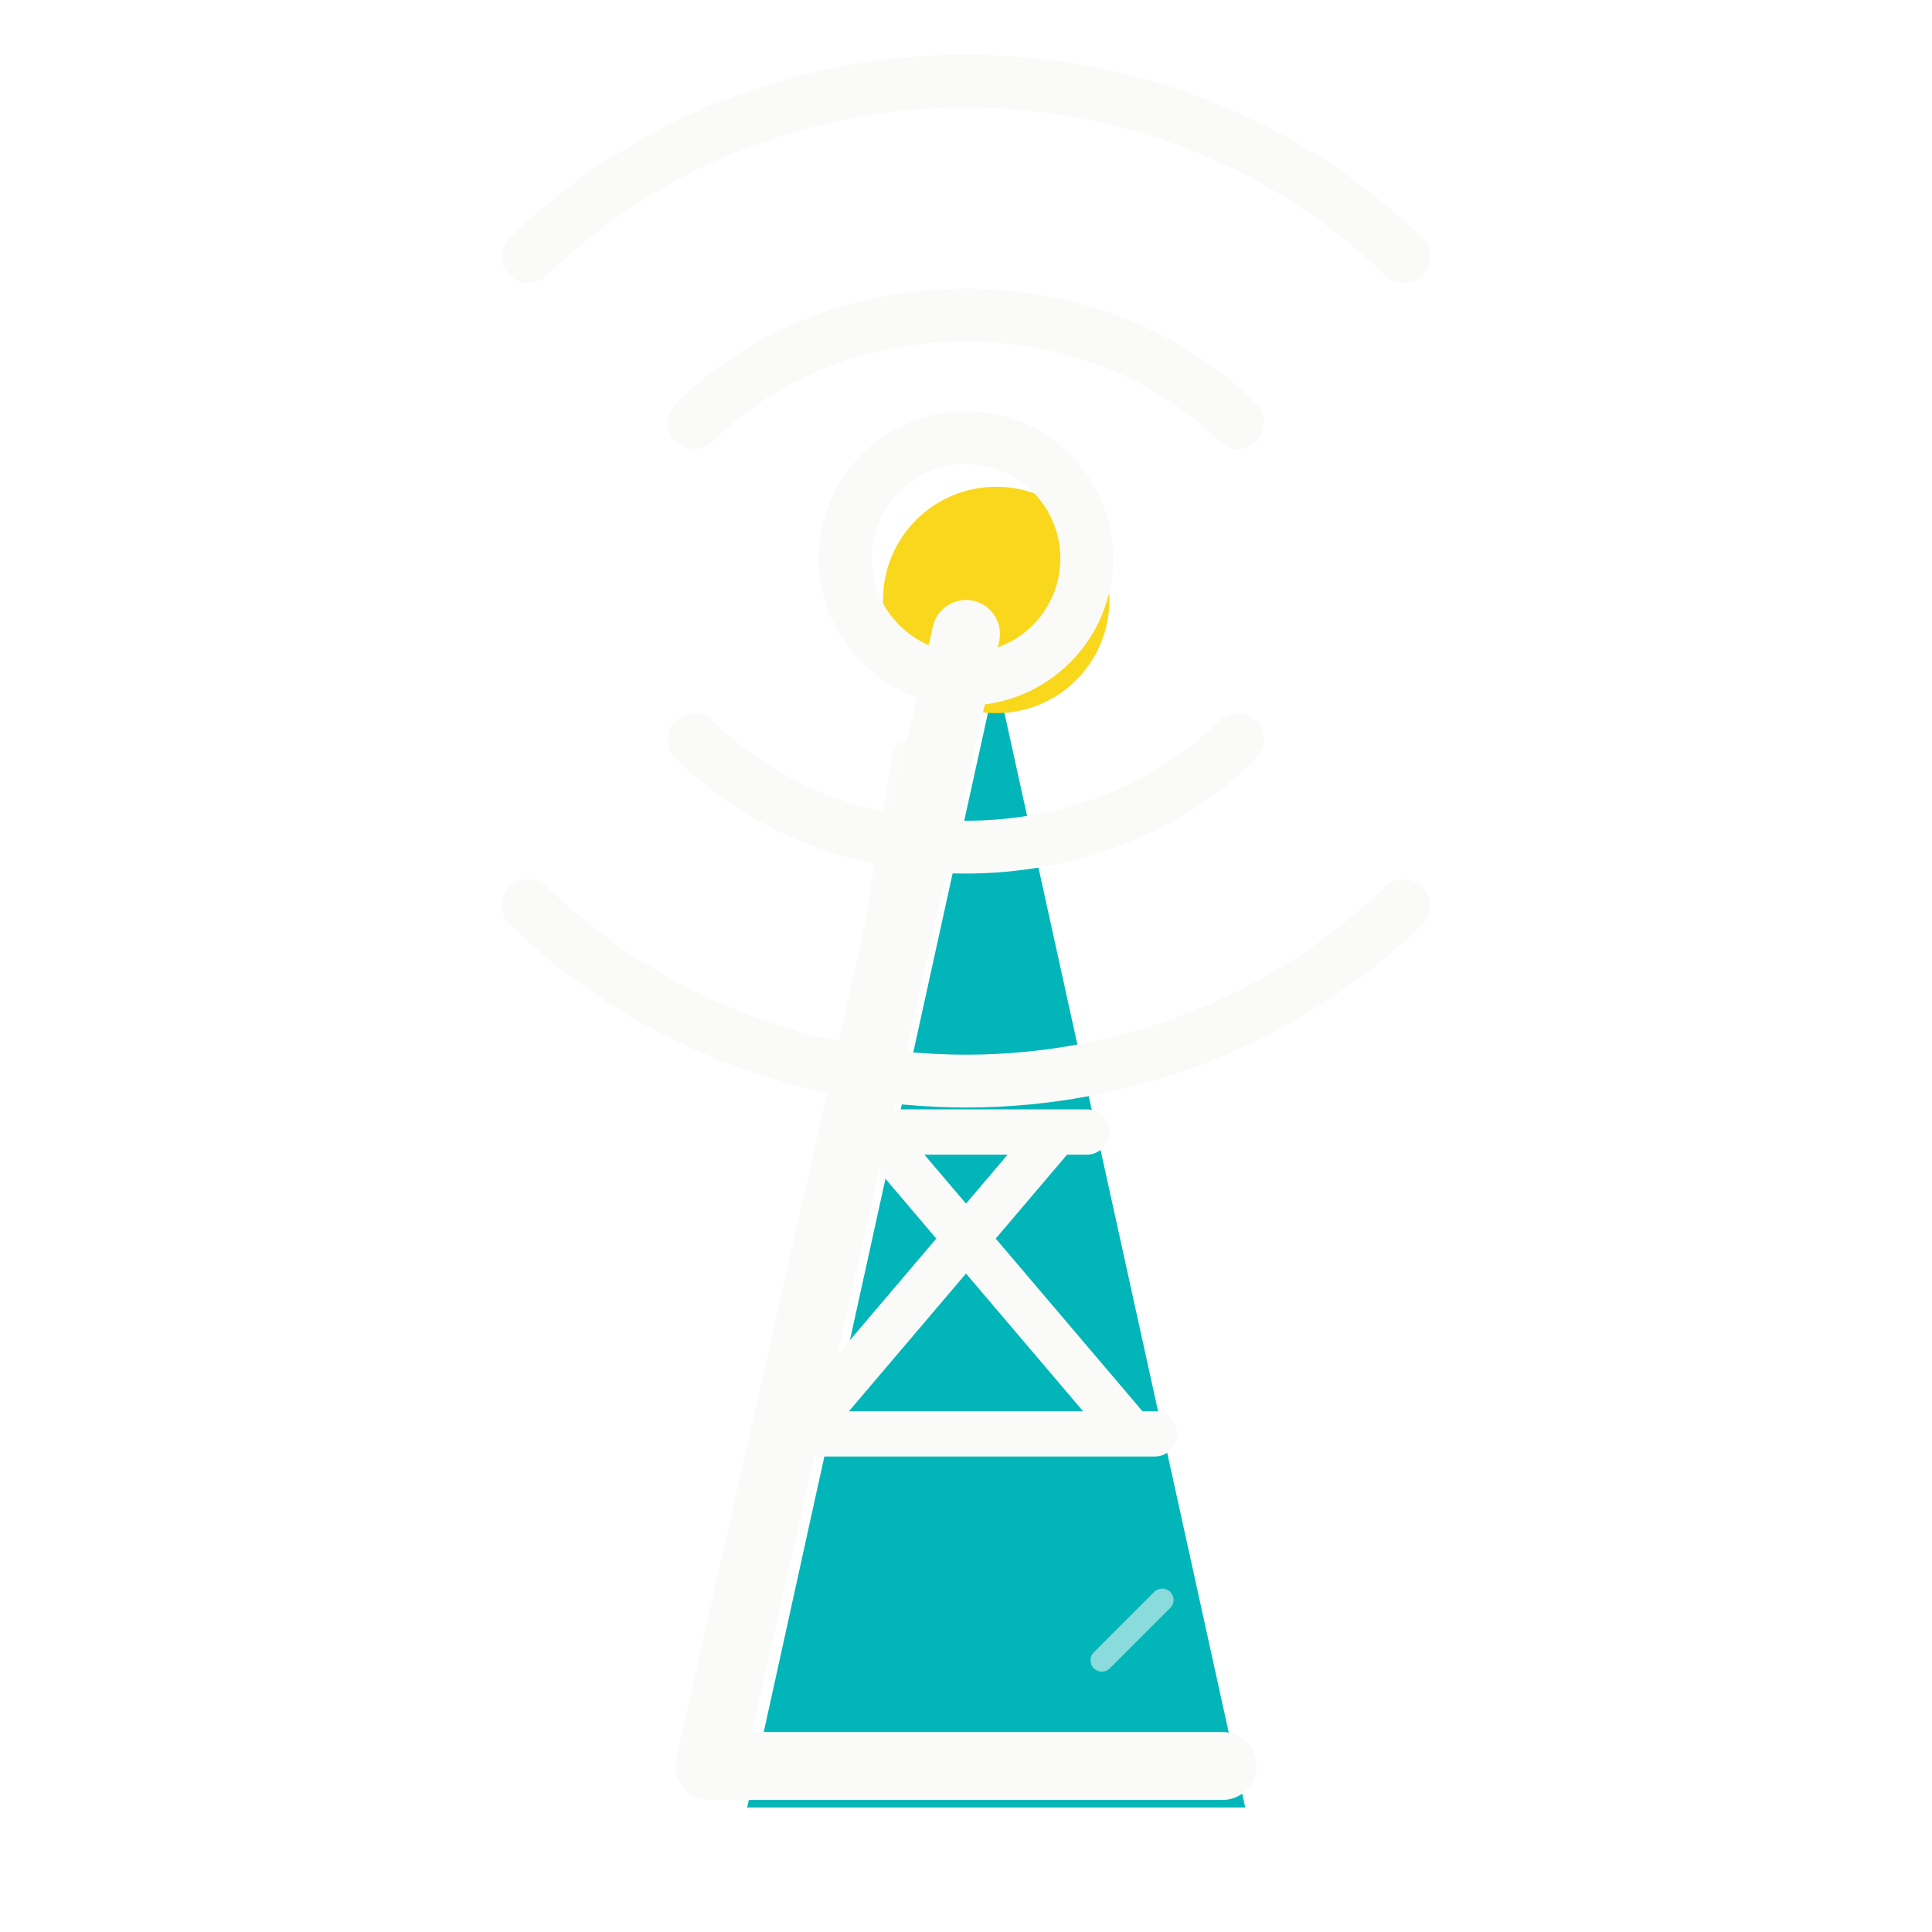
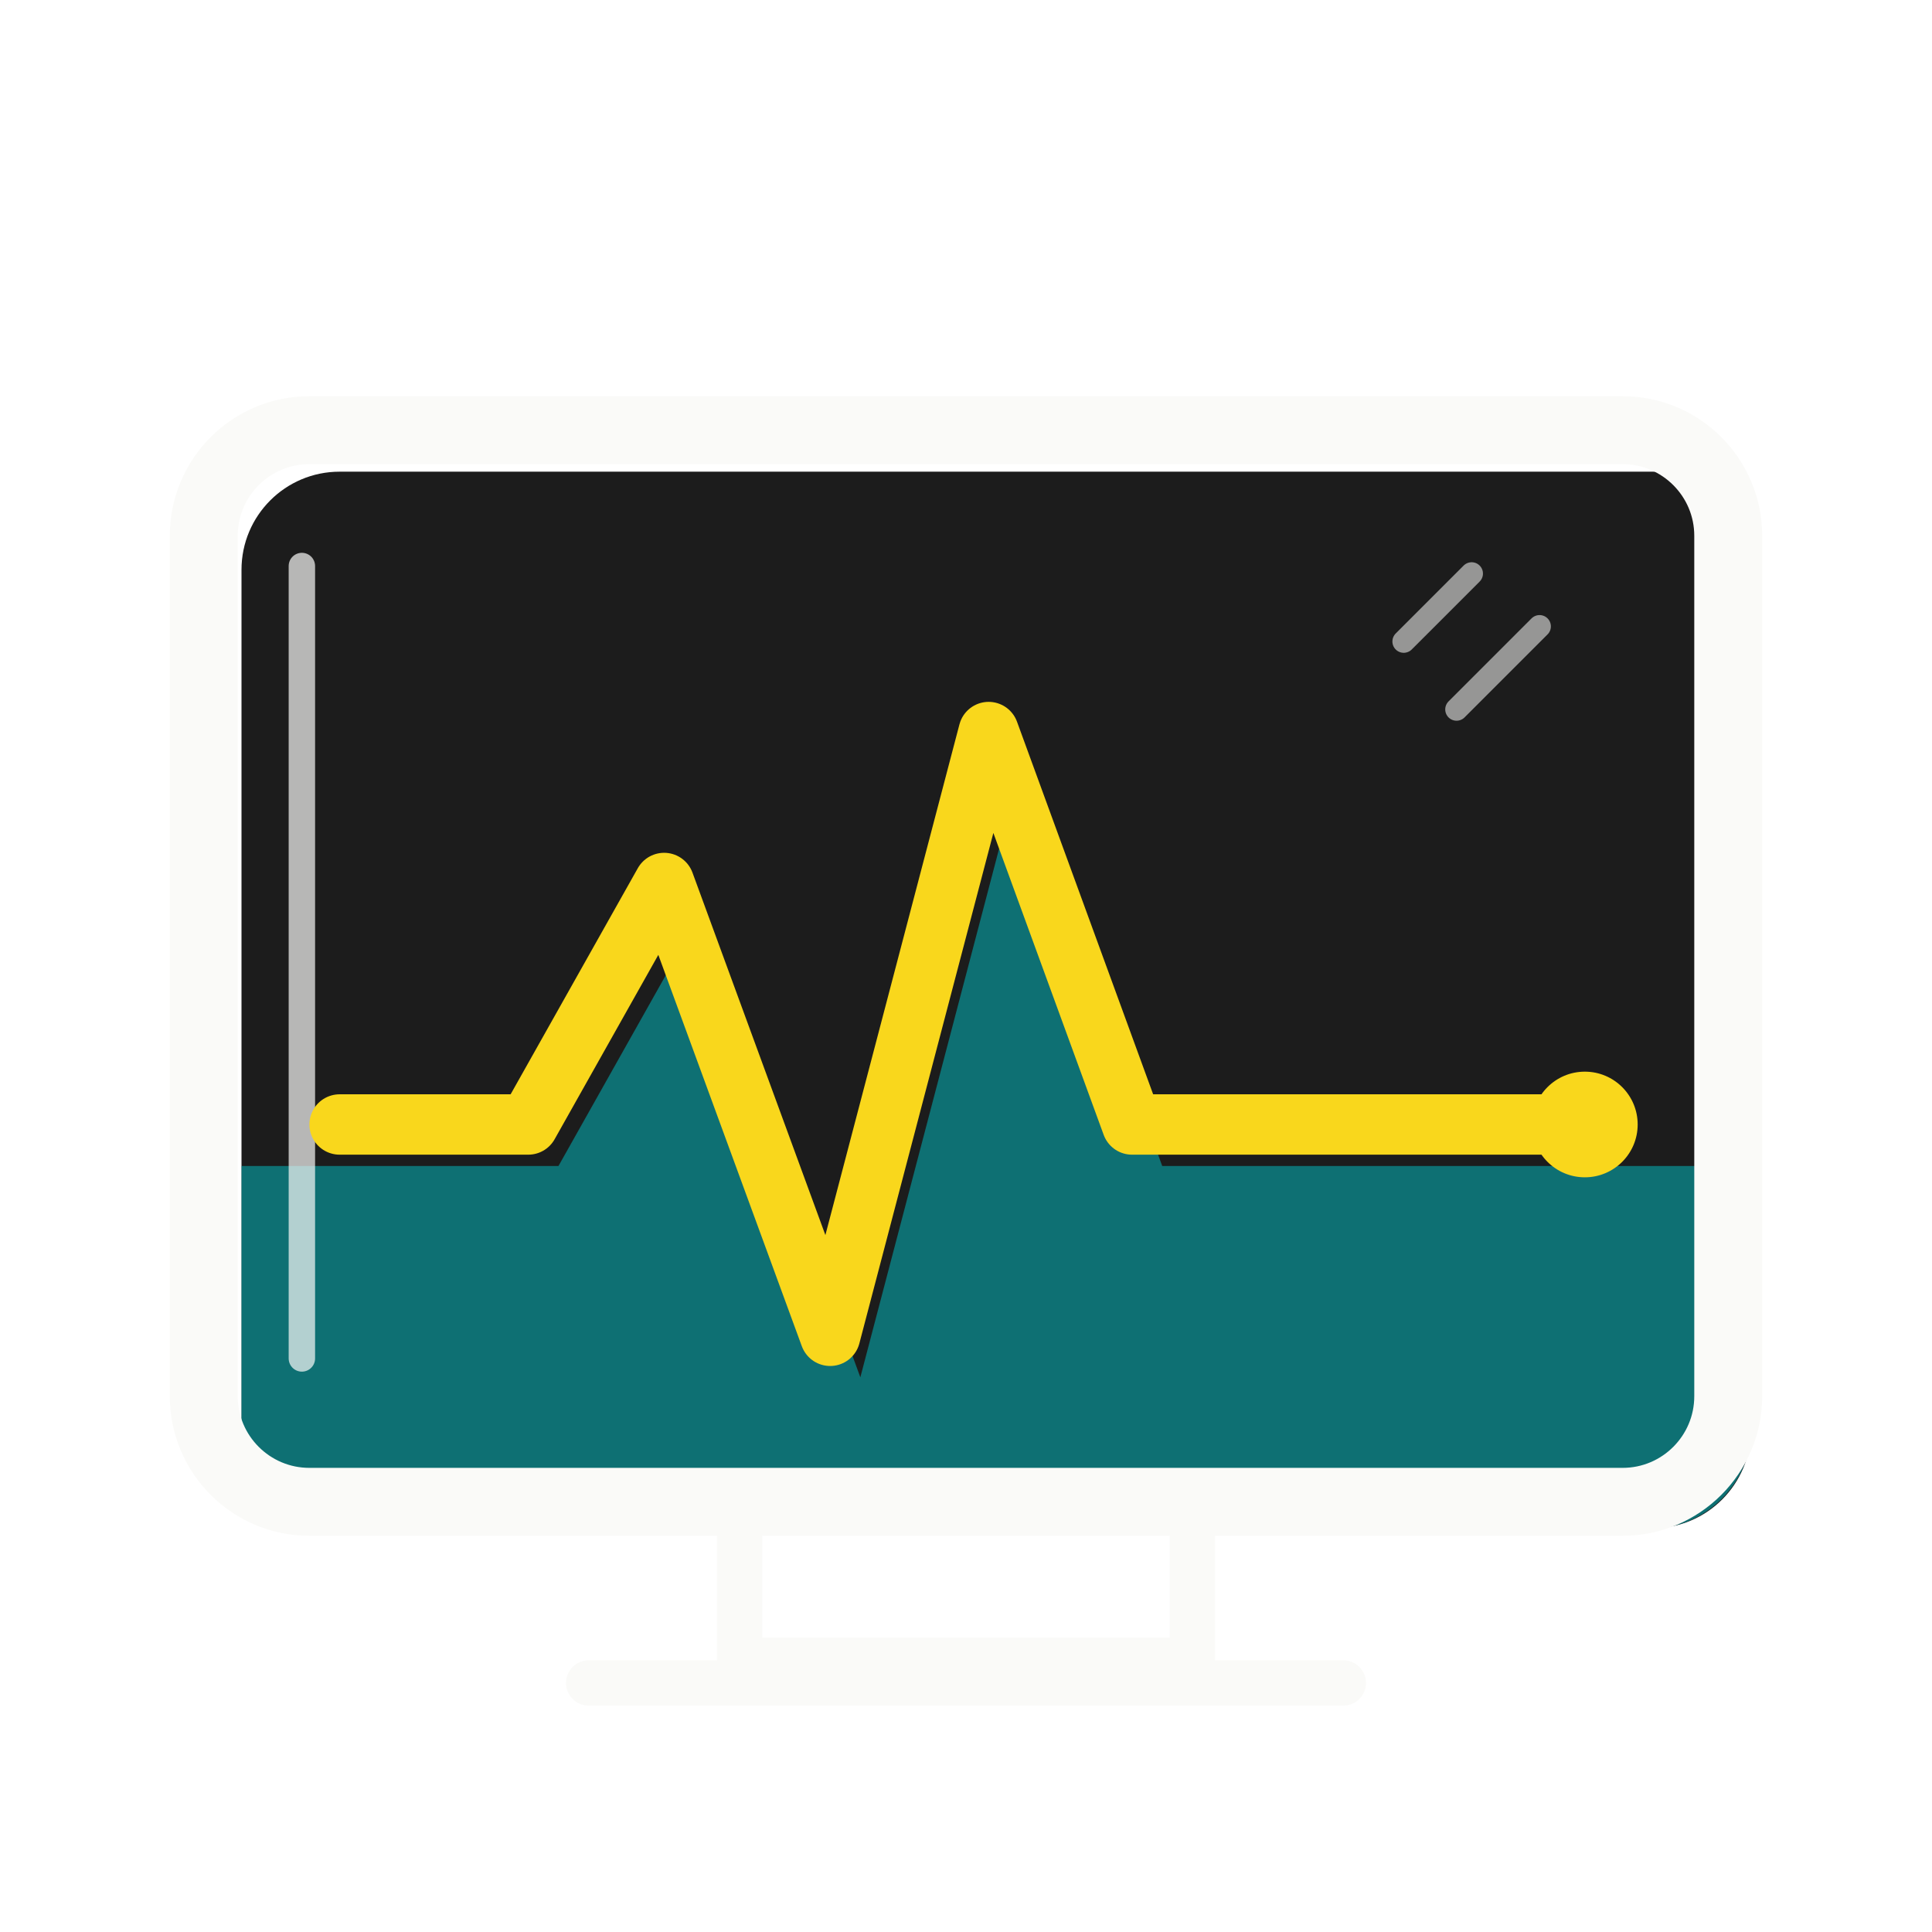
<svg xmlns="http://www.w3.org/2000/svg" width="512" height="512" viewBox="0 0 512 512" fill="none" stroke="#fafaf8" stroke-linecap="round" stroke-linejoin="round">
  <g stroke="none" transform="translate(8 9)">
-     <path fill="#02b5b9" d="M256 170L190 470L322 470Z" />
-     <circle fill="#f9d71c" cx="256" cy="150" r="30" />
+     <rect fill="#1c1c1c" x="56" y="116" width="400" height="280" rx="26" />
+     <path fill="#02b5b9" d="M56 300L140 300L176 236L220 356L262 196L300 300L456 300L456 370C456 384 444 396 430 396L82 396C68 396 56 384 56 370Z" opacity=".55" />
  </g>
-   <path stroke-width="18" d="M256 168L188 468L324 468" />
-   <path stroke-width="12" d="M224 300L288 300M206 380L306 380M232 300L300 380M280 300L212 380" />
-   <circle stroke-width="14" cx="256" cy="148" r="32" />
-   <path stroke-width="14" d="M184 100C222 62 290 62 328 100M140 56C204 -6 308 -6 372 56" transform="translate(0 12)" />
-   <path stroke-width="14" d="M184 196C222 234 290 234 328 196M140 240C204 302 308 302 372 240" />
-   <path stroke-width="7" opacity=".7" d="M240 200L204 420" />
+   <rect stroke-width="18" x="54" y="114" width="404" height="284" rx="28" />
+   <path stroke-width="7" opacity=".7" d="M80 150L80 360" />
+   <path stroke="#f9d71c" stroke-width="16" d="M90 298L140 298L176 234L220 354L262 194L300 298L420 298" />
+   <circle fill="#f9d71c" stroke="none" cx="420" cy="298" r="14" />
+   <path stroke-width="12" d="M196 398L196 440L316 440L316 398M156 446L356 446" />
  <g stroke-width="6" opacity=".55">
-     <path d="M292 440L308 424" />
+     <path d="M372 170L390 152" />
+     <path d="M386 188L408 166" />
  </g>
</svg>
